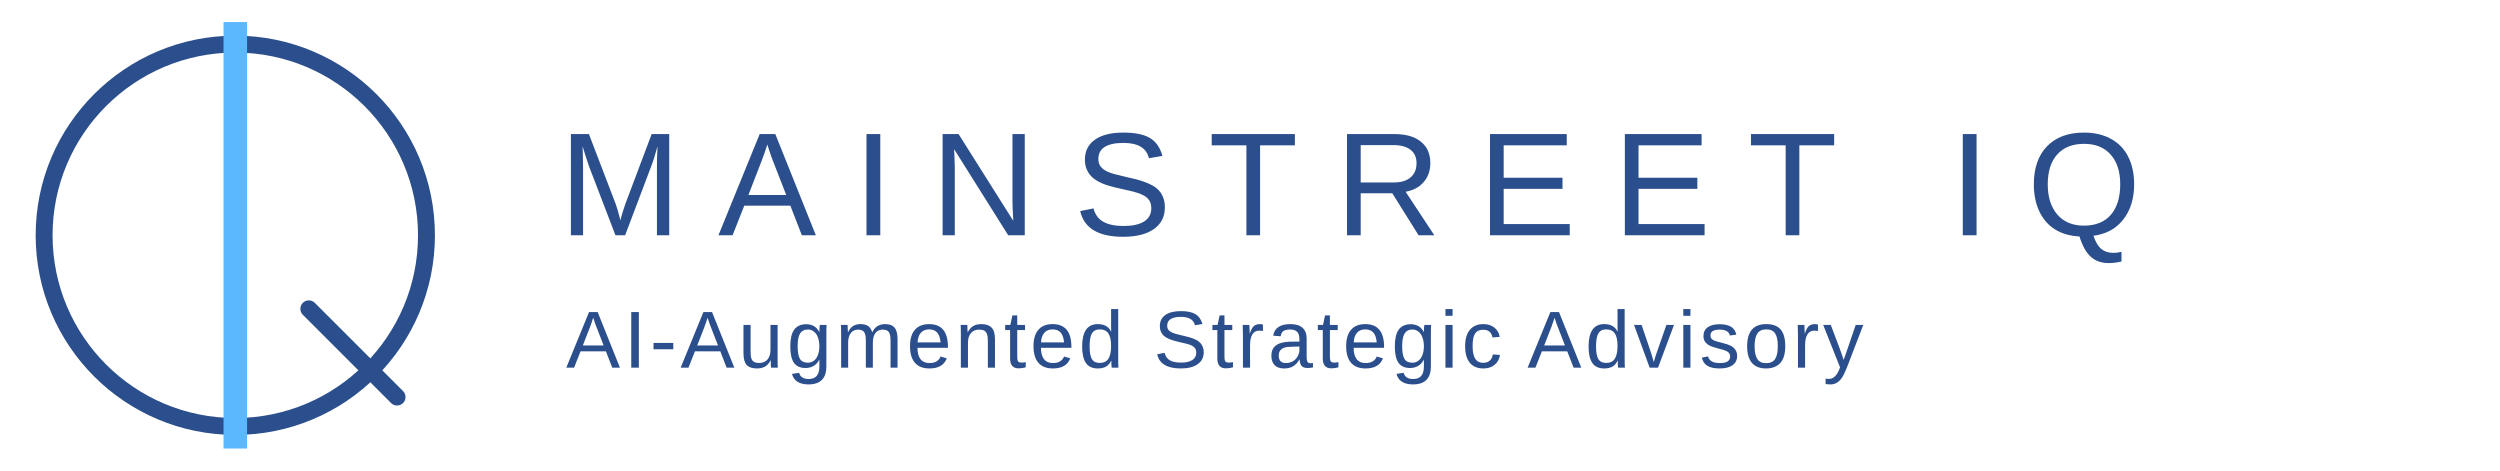
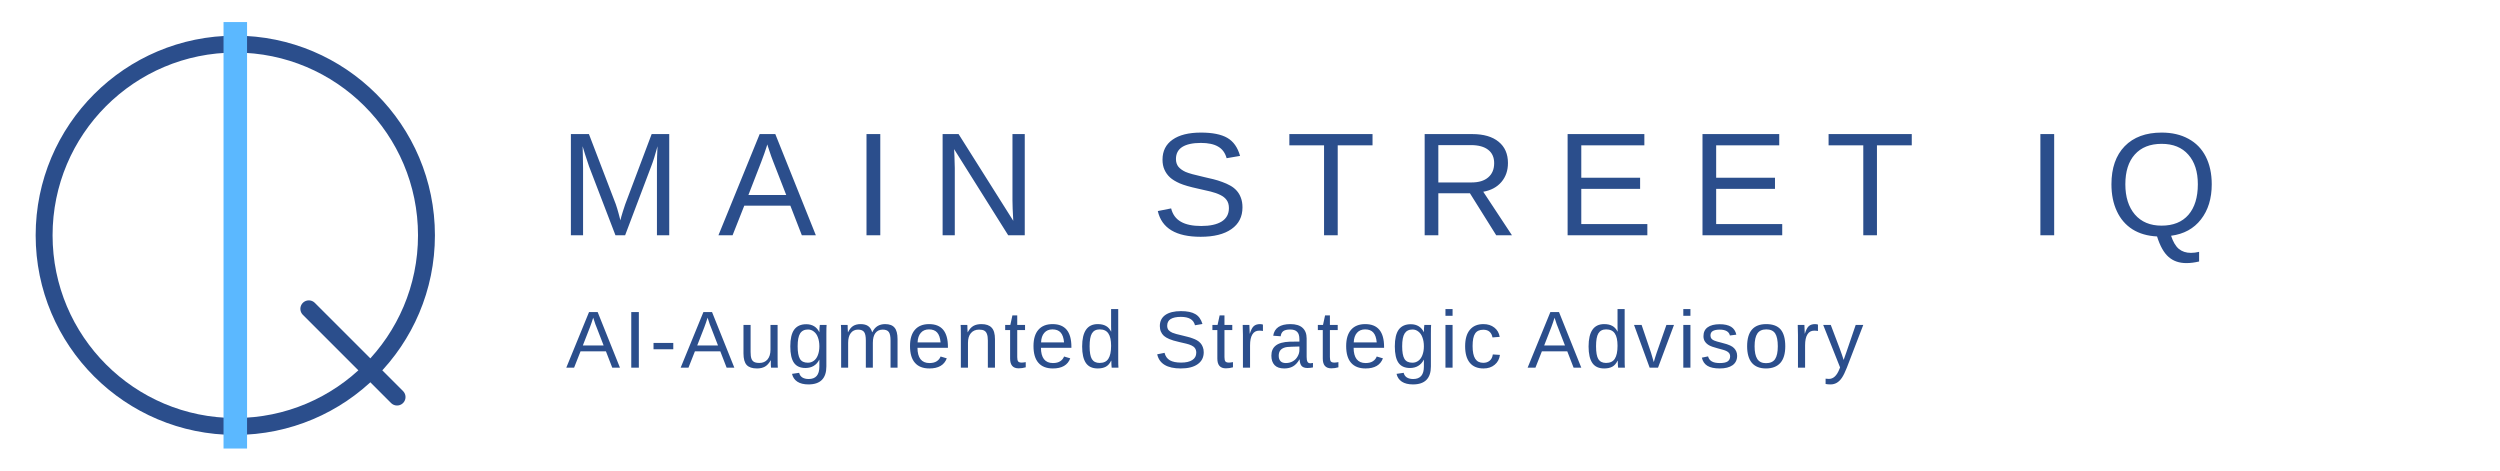
<svg xmlns="http://www.w3.org/2000/svg" viewBox="0 0 340 64" fill="none">
  <circle cx="32" cy="32" r="26" stroke="#2B4E8C" stroke-width="2.3" fill="none" />
  <line x1="42" y1="42" x2="54" y2="54" stroke="#2B4E8C" stroke-width="2.3" stroke-linecap="round" />
  <rect x="30.4" y="3" width="3.2" height="58" fill="#5BB8FF" />
-   <text x="76" y="32" font-family="'Outfit','Helvetica Neue',Arial,sans-serif" font-size="20" font-weight="500" letter-spacing="5" fill="#2B4E8C">MAINSTREET IQ</text>
+   <text x="76" y="32" font-family="'Outfit','Helvetica Neue',Arial,sans-serif" font-size="20" font-weight="500" letter-spacing="5" fill="#2B4E8C">MAIN STREET IQ</text>
  <text x="77" y="50" font-family="'Outfit','Helvetica Neue',Arial,sans-serif" font-size="11" font-weight="400" letter-spacing="0.5" fill="#2B4E8C">AI-Augmented Strategic Advisory</text>
</svg>
